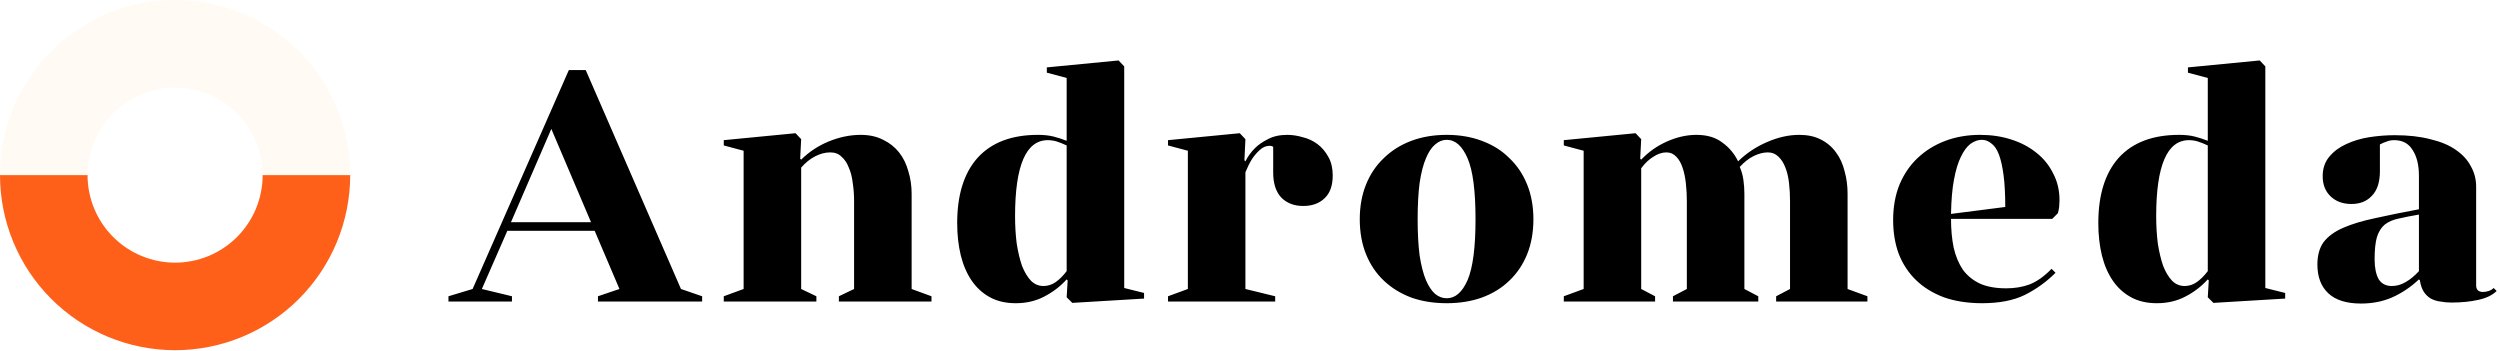
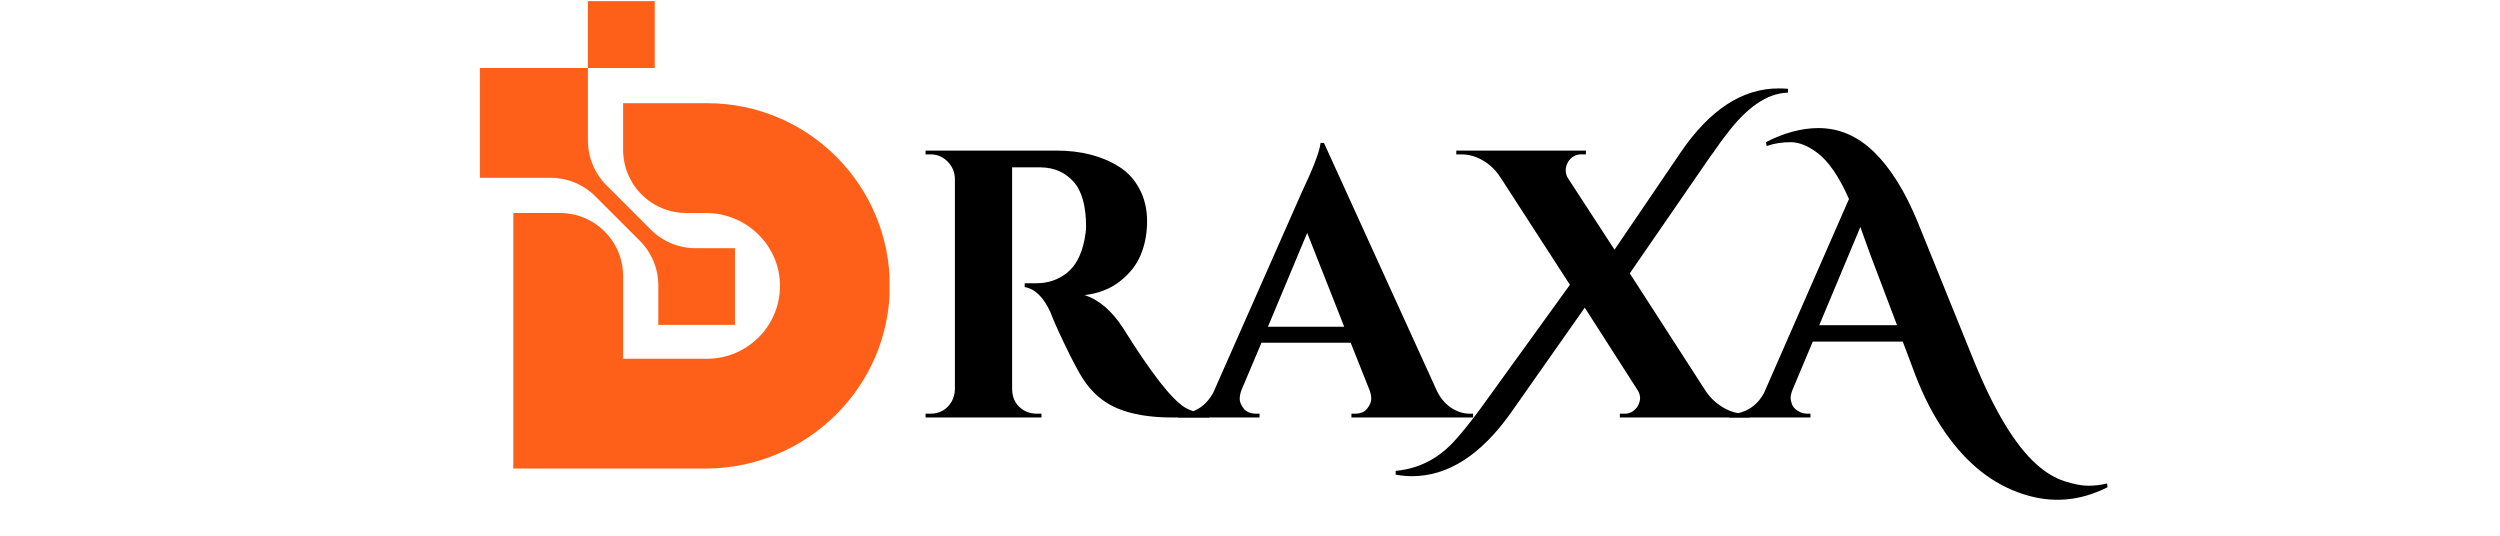
- <svg xmlns="http://www.w3.org/2000/svg" width="257" height="36" viewBox="0 0 257 36" fill="none">
-   <path d="M36 18C36 20.364 35.534 22.704 34.63 24.888C33.725 27.072 32.399 29.056 30.728 30.728C29.056 32.399 27.072 33.725 24.888 34.63C22.704 35.534 20.364 36 18 36C15.636 36 13.296 35.534 11.112 34.63C8.928 33.725 6.944 32.399 5.272 30.728C3.601 29.056 2.275 27.072 1.37 24.888C0.466 22.704 -2.06649e-07 20.364 0 18L9 18C9 19.182 9.233 20.352 9.685 21.444C10.137 22.536 10.8 23.528 11.636 24.364C12.472 25.2 13.464 25.863 14.556 26.315C15.648 26.767 16.818 27 18 27C19.182 27 20.352 26.767 21.444 26.315C22.536 25.863 23.528 25.2 24.364 24.364C25.2 23.528 25.863 22.536 26.315 21.444C26.767 20.352 27 19.182 27 18H36Z" fill="#FE6019" />
-   <path d="M-1.57361e-06 18C-1.78026e-06 15.636 0.466 13.296 1.37 11.112C2.275 8.928 3.601 6.944 5.272 5.272C6.944 3.601 8.928 2.275 11.112 1.37C13.296 0.466 15.636 1.78026e-06 18 1.57361e-06C20.364 1.36696e-06 22.704 0.466 24.888 1.37C27.072 2.275 29.056 3.601 30.728 5.272C32.399 6.944 33.725 8.928 34.63 11.112C35.534 13.296 36 15.636 36 18L27 18C27 16.818 26.767 15.648 26.315 14.556C25.863 13.464 25.2 12.472 24.364 11.636C23.528 10.8 22.536 10.137 21.444 9.685C20.352 9.233 19.182 9 18 9C16.818 9 15.648 9.233 14.556 9.685C13.464 10.137 12.472 10.8 11.636 11.636C10.8 12.472 10.137 13.464 9.685 14.556C9.233 15.648 9 16.818 9 18L-1.57361e-06 18Z" fill="#FFFAF3" />
-   <path d="M70.004 29.708L72.18 30.456V31H61.47V30.456L63.68 29.708L61.13 23.724H52.154L49.536 29.708L52.63 30.456V31H46.102V30.456L48.584 29.708L58.478 7.2H60.212L70.004 29.708ZM52.528 22.84H60.756L56.676 13.252L52.528 22.84ZM82.36 29.708L83.924 30.456V31H74.404V30.456L76.444 29.708V15.496L74.404 14.952V14.408L81.782 13.694L82.36 14.306L82.258 16.312L82.36 16.414C83.153 15.621 84.094 14.997 85.182 14.544C86.293 14.091 87.392 13.864 88.48 13.864C89.364 13.864 90.135 14.034 90.792 14.374C91.449 14.691 91.993 15.122 92.424 15.666C92.855 16.21 93.172 16.856 93.376 17.604C93.603 18.329 93.716 19.1 93.716 19.916V29.708L95.756 30.456V31H86.236V30.456L87.8 29.708V20.664C87.8 20.029 87.755 19.417 87.664 18.828C87.596 18.216 87.46 17.683 87.256 17.23C87.075 16.754 86.825 16.38 86.508 16.108C86.213 15.813 85.828 15.666 85.352 15.666C84.831 15.666 84.309 15.802 83.788 16.074C83.267 16.346 82.791 16.731 82.36 17.23V29.708ZM117.609 30.116V30.694L110.231 31.136L109.653 30.558L109.755 28.824L109.653 28.722C108.996 29.447 108.225 30.037 107.341 30.49C106.48 30.943 105.505 31.17 104.417 31.17C103.397 31.17 102.513 30.966 101.765 30.558C101.017 30.15 100.394 29.583 99.895 28.858C99.397 28.133 99.023 27.271 98.773 26.274C98.524 25.254 98.399 24.143 98.399 22.942C98.399 20.018 99.102 17.774 100.507 16.21C101.935 14.646 103.998 13.864 106.695 13.864C107.307 13.864 107.84 13.921 108.293 14.034C108.747 14.147 109.2 14.295 109.653 14.476V8.016L107.613 7.472V6.928L114.991 6.214L115.569 6.826V29.606L117.609 30.116ZM109.653 14.952C109.268 14.771 108.928 14.635 108.633 14.544C108.339 14.453 108.033 14.408 107.715 14.408C105.471 14.408 104.349 17.015 104.349 22.228C104.349 23.225 104.406 24.166 104.519 25.05C104.655 25.911 104.837 26.671 105.063 27.328C105.313 27.963 105.619 28.473 105.981 28.858C106.344 29.221 106.775 29.402 107.273 29.402C107.727 29.402 108.146 29.266 108.531 28.994C108.917 28.722 109.291 28.348 109.653 27.872V14.952ZM122.112 15.496L120.072 14.952V14.408L127.45 13.694L128.028 14.306L127.926 16.482L128.028 16.584C128.277 16.085 128.606 15.632 129.014 15.224C129.354 14.884 129.796 14.578 130.34 14.306C130.884 14.011 131.552 13.864 132.346 13.864C132.844 13.864 133.366 13.943 133.91 14.102C134.476 14.238 134.986 14.476 135.44 14.816C135.893 15.156 136.267 15.598 136.562 16.142C136.856 16.663 137.004 17.298 137.004 18.046C137.004 19.089 136.72 19.871 136.154 20.392C135.61 20.913 134.884 21.174 133.978 21.174C133.026 21.174 132.266 20.879 131.7 20.29C131.156 19.701 130.884 18.851 130.884 17.74V15.088C130.77 15.02 130.657 14.986 130.544 14.986C130.158 14.986 129.807 15.133 129.49 15.428C129.195 15.7 128.934 16.006 128.708 16.346C128.458 16.754 128.232 17.207 128.028 17.706V29.708L131.088 30.456V31H120.072V30.456L122.112 29.708V15.496ZM139.784 22.534C139.784 21.219 139.999 20.029 140.43 18.964C140.86 17.899 141.472 16.992 142.266 16.244C143.059 15.473 144 14.884 145.088 14.476C146.176 14.068 147.388 13.864 148.726 13.864C150.04 13.864 151.242 14.068 152.33 14.476C153.44 14.884 154.381 15.473 155.152 16.244C155.945 16.992 156.557 17.899 156.988 18.964C157.418 20.029 157.634 21.219 157.634 22.534C157.634 23.871 157.418 25.073 156.988 26.138C156.557 27.203 155.945 28.11 155.152 28.858C154.381 29.606 153.44 30.184 152.33 30.592C151.242 30.977 150.04 31.17 148.726 31.17C147.388 31.17 146.176 30.977 145.088 30.592C144 30.184 143.059 29.606 142.266 28.858C141.472 28.11 140.86 27.203 140.43 26.138C139.999 25.073 139.784 23.871 139.784 22.534ZM145.734 22.534C145.734 23.985 145.802 25.231 145.938 26.274C146.096 27.294 146.312 28.133 146.584 28.79C146.856 29.425 147.173 29.901 147.536 30.218C147.898 30.513 148.295 30.66 148.726 30.66C149.61 30.66 150.324 30.037 150.868 28.79C151.412 27.521 151.684 25.435 151.684 22.534C151.684 19.61 151.412 17.525 150.868 16.278C150.324 15.009 149.61 14.374 148.726 14.374C148.295 14.374 147.898 14.533 147.536 14.85C147.173 15.145 146.856 15.621 146.584 16.278C146.312 16.913 146.096 17.751 145.938 18.794C145.802 19.837 145.734 21.083 145.734 22.534ZM168.715 29.708L170.143 30.456V31H160.759V30.456L162.799 29.708V15.496L160.759 14.952V14.408L168.137 13.694L168.715 14.306L168.613 16.312L168.715 16.414C169.463 15.621 170.347 14.997 171.367 14.544C172.387 14.091 173.395 13.864 174.393 13.864C175.481 13.864 176.365 14.125 177.045 14.646C177.747 15.145 178.291 15.791 178.677 16.584C179.538 15.745 180.524 15.088 181.635 14.612C182.768 14.113 183.879 13.864 184.967 13.864C185.828 13.864 186.565 14.023 187.177 14.34C187.811 14.657 188.333 15.099 188.741 15.666C189.149 16.21 189.443 16.856 189.625 17.604C189.829 18.329 189.931 19.1 189.931 19.916V29.708L191.971 30.456V31H182.587V30.456L184.015 29.708V20.664C184.015 20.029 183.981 19.417 183.913 18.828C183.845 18.216 183.72 17.683 183.539 17.23C183.357 16.754 183.119 16.38 182.825 16.108C182.53 15.813 182.167 15.666 181.737 15.666C181.283 15.666 180.796 15.791 180.275 16.04C179.776 16.289 179.3 16.663 178.847 17.162C179.028 17.57 179.153 18.012 179.221 18.488C179.289 18.964 179.323 19.44 179.323 19.916V29.708L180.751 30.456V31H171.979V30.456L173.407 29.708V20.664C173.407 20.029 173.373 19.417 173.305 18.828C173.237 18.216 173.123 17.683 172.965 17.23C172.806 16.754 172.591 16.38 172.319 16.108C172.047 15.813 171.707 15.666 171.299 15.666C170.868 15.666 170.426 15.813 169.973 16.108C169.519 16.38 169.1 16.777 168.715 17.298V29.708ZM200.565 22.5C200.565 23.588 200.656 24.574 200.837 25.458C201.041 26.342 201.359 27.101 201.789 27.736C202.243 28.348 202.832 28.824 203.557 29.164C204.283 29.481 205.178 29.64 206.243 29.64C207.127 29.64 207.932 29.504 208.657 29.232C209.405 28.937 210.153 28.405 210.901 27.634L211.309 28.042C210.38 28.971 209.326 29.731 208.147 30.32C206.991 30.887 205.529 31.17 203.761 31.17C202.288 31.17 200.973 30.966 199.817 30.558C198.684 30.127 197.732 29.538 196.961 28.79C196.191 28.042 195.601 27.147 195.193 26.104C194.808 25.061 194.615 23.905 194.615 22.636C194.615 21.276 194.831 20.063 195.261 18.998C195.715 17.91 196.338 16.992 197.131 16.244C197.947 15.473 198.899 14.884 199.987 14.476C201.075 14.068 202.265 13.864 203.557 13.864C204.713 13.864 205.779 14.023 206.753 14.34C207.751 14.657 208.612 15.111 209.337 15.7C210.085 16.289 210.663 17.003 211.071 17.842C211.502 18.658 211.717 19.576 211.717 20.596C211.717 20.777 211.706 20.993 211.683 21.242C211.661 21.469 211.615 21.695 211.547 21.922L210.969 22.5H200.565ZM203.727 14.374C203.342 14.374 202.957 14.51 202.571 14.782C202.209 15.054 201.88 15.496 201.585 16.108C201.291 16.697 201.053 17.479 200.871 18.454C200.69 19.406 200.588 20.585 200.565 21.99L206.141 21.276C206.141 20.007 206.085 18.93 205.971 18.046C205.858 17.162 205.699 16.448 205.495 15.904C205.291 15.36 205.031 14.975 204.713 14.748C204.419 14.499 204.09 14.374 203.727 14.374ZM234.916 30.116V30.694L227.538 31.136L226.96 30.558L227.062 28.824L226.96 28.722C226.303 29.447 225.532 30.037 224.648 30.49C223.787 30.943 222.812 31.17 221.724 31.17C220.704 31.17 219.82 30.966 219.072 30.558C218.324 30.15 217.701 29.583 217.202 28.858C216.703 28.133 216.329 27.271 216.08 26.274C215.831 25.254 215.706 24.143 215.706 22.942C215.706 20.018 216.409 17.774 217.814 16.21C219.242 14.646 221.305 13.864 224.002 13.864C224.614 13.864 225.147 13.921 225.6 14.034C226.053 14.147 226.507 14.295 226.96 14.476V8.016L224.92 7.472V6.928L232.298 6.214L232.876 6.826V29.606L234.916 30.116ZM226.96 14.952C226.575 14.771 226.235 14.635 225.94 14.544C225.645 14.453 225.339 14.408 225.022 14.408C222.778 14.408 221.656 17.015 221.656 22.228C221.656 23.225 221.713 24.166 221.826 25.05C221.962 25.911 222.143 26.671 222.37 27.328C222.619 27.963 222.925 28.473 223.288 28.858C223.651 29.221 224.081 29.402 224.58 29.402C225.033 29.402 225.453 29.266 225.838 28.994C226.223 28.722 226.597 28.348 226.96 27.872V14.952ZM248.666 28.722C247.85 29.493 246.944 30.105 245.946 30.558C244.972 30.989 243.895 31.204 242.716 31.204C241.22 31.204 240.098 30.853 239.35 30.15C238.602 29.447 238.228 28.461 238.228 27.192C238.228 26.24 238.444 25.469 238.874 24.88C239.328 24.291 239.996 23.803 240.88 23.418C241.764 23.033 242.852 22.704 244.144 22.432C245.459 22.137 246.966 21.831 248.666 21.514V18.08C248.666 16.969 248.451 16.085 248.02 15.428C247.612 14.748 246.978 14.408 246.116 14.408C245.844 14.408 245.595 14.453 245.368 14.544C245.142 14.612 244.904 14.714 244.654 14.85V17.604C244.654 18.715 244.382 19.553 243.838 20.12C243.317 20.687 242.614 20.97 241.73 20.97C240.846 20.97 240.132 20.709 239.588 20.188C239.044 19.667 238.772 18.975 238.772 18.114C238.772 17.321 238.999 16.652 239.452 16.108C239.906 15.564 240.484 15.133 241.186 14.816C241.912 14.476 242.705 14.238 243.566 14.102C244.45 13.966 245.323 13.898 246.184 13.898C247.567 13.898 248.78 14.034 249.822 14.306C250.888 14.555 251.76 14.918 252.44 15.394C253.143 15.87 253.664 16.437 254.004 17.094C254.367 17.729 254.548 18.431 254.548 19.202V29.334C254.548 29.787 254.786 30.014 255.262 30.014C255.444 30.014 255.636 29.98 255.84 29.912C256.044 29.844 256.214 29.742 256.35 29.606L256.656 29.912C256.226 30.343 255.591 30.649 254.752 30.83C253.936 31.011 253.03 31.102 252.032 31.102C251.624 31.102 251.239 31.068 250.876 31C250.514 30.955 250.185 30.853 249.89 30.694C249.618 30.535 249.38 30.309 249.176 30.014C248.972 29.697 248.836 29.3 248.768 28.824L248.666 28.722ZM248.666 22.058C247.873 22.194 247.182 22.33 246.592 22.466C246.026 22.579 245.55 22.783 245.164 23.078C244.802 23.373 244.53 23.803 244.348 24.37C244.19 24.914 244.11 25.673 244.11 26.648C244.11 27.509 244.246 28.189 244.518 28.688C244.813 29.164 245.266 29.402 245.878 29.402C246.377 29.402 246.853 29.266 247.306 28.994C247.782 28.722 248.236 28.348 248.666 27.872V22.058Z" fill="black" />
+ <svg xmlns="http://www.w3.org/2000/svg" width="1400" zoomAndPan="magnify" viewBox="0 0 1050 225" height="300" preserveAspectRatio="xMidYMid meet" version="1.0">
+   <defs>
+     <g />
+     <clipPath id="ae3183c2fc">
+       <path d="M 201.559 0.48 L 373.594 0.48 L 373.594 196.98 L 201.559 196.98 Z M 201.559 0.48 " clip-rule="nonzero" />
+     </clipPath>
+     <clipPath id="73c522e2c0">
+       <rect x="0" width="507" y="0" height="206" />
+     </clipPath>
+   </defs>
+   <g clip-path="url(#ae3183c2fc)">
+     <path fill="#fe6019" d="M 308.691 104.25 L 308.691 136.445 L 276.496 136.445 L 276.496 119.891 C 276.496 112.859 273.703 106.117 268.734 101.145 L 250.023 82.438 C 245.051 77.465 238.309 74.672 231.277 74.672 L 200.812 74.672 L 200.812 102.734 L 172.738 102.734 L 172.738 74.66 L 200.797 74.66 L 200.797 28.555 L 246.918 28.555 L 246.918 59.035 C 246.918 66.066 249.711 72.809 254.684 77.777 L 273.391 96.488 C 278.363 101.457 285.105 104.25 292.137 104.25 Z M 274.992 0.48 L 246.918 0.48 L 246.918 28.555 L 274.992 28.555 Z M 172.723 0.48 L 172.723 28.555 L 200.797 28.555 L 200.797 0.48 Z M 296.988 43.344 L 261.707 43.344 L 261.707 62.953 C 261.707 69.984 264.5 76.727 269.473 81.699 C 274.441 86.668 281.184 89.461 288.215 89.461 L 296.523 89.461 C 313.32 89.461 327.336 102.801 327.59 119.598 C 327.844 136.688 314.023 150.668 296.988 150.668 L 261.707 150.668 L 261.707 115.973 C 261.707 108.941 258.914 102.199 253.941 97.227 C 248.973 92.254 242.23 89.461 235.199 89.461 L 215.59 89.461 L 215.59 196.789 L 296.254 196.789 C 338.723 196.789 373.676 162.598 373.711 120.129 C 373.746 77.734 339.383 43.344 296.988 43.344 Z M 296.988 43.344 " fill-opacity="1" fill-rule="nonzero" />
+   </g>
+   <g transform="matrix(1, 0, 0, 1, 381, 19)">
+     <g clip-path="url(#73c522e2c0)">
+       <g fill="#000000" fill-opacity="1">
+         <g transform="translate(0.529305, 156.3397)">
+           <g>
+             <path d="M 50.922 -105.047 L 44.031 -105.047 C 43.82 -105.047 43.664 -105.047 43.562 -105.047 L 43.562 -11.688 C 43.664 -7.738 45.375 -4.801 48.688 -2.875 C 50.281 -2.02 51.988 -1.594 53.812 -1.594 L 55.891 -1.594 L 55.891 0 L 7.203 0 L 7.203 -1.594 L 9.281 -1.594 C 13.125 -1.594 16.062 -3.25 18.094 -6.562 C 18.945 -8.062 19.426 -9.719 19.531 -11.531 L 19.531 -100.406 C 19.426 -103.188 18.383 -105.562 16.406 -107.531 C 14.438 -109.508 12.062 -110.5 9.281 -110.5 L 7.203 -110.5 L 7.203 -112.094 L 62.141 -112.094 C 72.492 -112.094 81.242 -109.852 88.391 -105.375 C 92.023 -103.133 94.91 -100.008 97.047 -96 C 99.18 -92 100.25 -87.461 100.25 -82.391 C 100.25 -77.316 99.367 -72.645 97.609 -68.375 C 95.848 -64.102 92.91 -60.363 88.797 -57.156 C 84.68 -53.957 79.742 -52.039 73.984 -51.406 C 80.172 -49.375 85.613 -44.676 90.312 -37.312 C 101.844 -18.844 110.383 -7.848 115.938 -4.328 C 118.719 -2.617 122.188 -1.707 126.344 -1.594 L 126.344 0 L 110.656 0 C 101.582 0 94.004 -1.254 87.922 -3.766 C 81.836 -6.273 76.875 -10.57 73.031 -16.656 C 71.102 -19.75 68.645 -24.414 65.656 -30.656 C 62.664 -36.906 60.691 -41.363 59.734 -44.031 C 56.848 -50.438 53.219 -54.016 48.844 -54.766 L 48.844 -56.375 L 53.812 -56.375 C 58.613 -56.375 62.852 -57.812 66.531 -60.688 C 70.219 -63.57 72.703 -68.27 73.984 -74.781 C 74.41 -77.031 74.625 -78.789 74.625 -80.062 C 74.625 -88.82 72.863 -95.148 69.344 -99.047 C 65.82 -102.941 61.285 -104.941 55.734 -105.047 C 54.66 -105.047 53.055 -105.047 50.922 -105.047 Z M 50.922 -105.047 " />
+           </g>
+         </g>
+       </g>
+       <g fill="#000000" fill-opacity="1">
+         <g transform="translate(118.0679, 156.3397)">
+           <g>
+             <path d="M 118.188 -1.594 L 119.625 -1.594 L 119.625 0 L 68.531 0 L 68.531 -1.594 L 69.984 -1.594 C 72.328 -1.594 74.055 -2.312 75.172 -3.75 C 76.297 -5.195 76.859 -6.562 76.859 -7.844 C 76.859 -9.125 76.594 -10.406 76.062 -11.688 L 68.219 -31.391 L 30.75 -31.391 L 22.422 -11.688 C 21.879 -10.301 21.609 -8.992 21.609 -7.766 C 21.609 -6.535 22.172 -5.195 23.297 -3.75 C 24.422 -2.312 26.207 -1.594 28.656 -1.594 L 29.938 -1.594 L 29.938 0 L -4.328 0 L -4.328 -1.594 L -2.891 -1.594 C -0.43 -1.594 2.02 -2.336 4.469 -3.828 C 6.926 -5.328 8.957 -7.57 10.562 -10.562 L 47.562 -94.328 C 52.57 -104.891 55.238 -111.879 55.562 -115.297 L 57 -115.297 L 104.562 -10.891 C 106.164 -7.797 108.195 -5.473 110.656 -3.922 C 113.113 -2.367 115.625 -1.594 118.188 -1.594 Z M 33.469 -38.109 L 65.5 -38.109 L 49.953 -77.516 Z M 33.469 -38.109 " />
+           </g>
+         </g>
+       </g>
+       <g fill="#000000" fill-opacity="1">
+         <g transform="translate(232.7242, 156.3397)">
+           <g>
+             <path d="M 118.984 -1.594 L 121.219 -1.594 L 121.219 0 L 66.609 0 L 66.609 -1.594 L 68.703 -1.594 C 70.941 -1.594 72.754 -2.66 74.141 -4.797 C 74.785 -5.973 75.109 -7.094 75.109 -8.156 C 75.109 -9.227 74.785 -10.301 74.141 -11.375 L 51.875 -46.125 L 20.812 -1.922 C 8.219 15.797 -5.602 24.656 -20.656 24.656 C -22.906 24.656 -25.203 24.441 -27.547 24.016 L -27.547 22.422 C -18.148 21.566 -10.086 17.562 -3.359 10.406 C -0.16 6.988 3.676 2.238 8.156 -3.844 L 45.641 -55.734 L 16.328 -101.047 C 13.867 -104.785 10.613 -107.508 6.562 -109.219 C 4.426 -110.07 2.289 -110.5 0.156 -110.5 L -2.078 -110.5 L -2.078 -112.094 L 52.359 -112.094 L 52.359 -110.5 L 50.281 -110.5 C 48.039 -110.5 46.223 -109.43 44.828 -107.297 C 44.191 -106.117 43.875 -104.969 43.875 -103.844 C 43.875 -102.727 44.141 -101.691 44.672 -100.734 L 64.375 -70.469 L 92.234 -111.453 C 104.41 -129.285 118.078 -138.203 133.234 -138.203 C 134.516 -138.203 135.848 -138.148 137.234 -138.047 L 137.234 -136.438 C 128.484 -136.227 119.727 -130.195 110.969 -118.344 C 109.688 -116.738 108.43 -115.031 107.203 -113.219 C 105.984 -111.406 105.211 -110.336 104.891 -110.016 L 70.781 -60.531 L 102.812 -10.891 C 104.625 -8.223 107 -6.004 109.938 -4.234 C 112.875 -2.473 115.891 -1.594 118.984 -1.594 Z M 118.984 -1.594 " />
+           </g>
+         </g>
+       </g>
+       <g fill="#000000" fill-opacity="1">
+         <g transform="translate(349.4623, 156.3397)">
+           <g>
+             <path d="M 154.688 29.312 C 143.051 35.176 131.254 36.133 119.297 32.188 C 106.598 28.133 95.656 19.488 86.469 6.25 C 81.562 -0.801 77.348 -8.969 73.828 -18.25 L 68.703 -31.875 L 30.906 -31.875 L 22.422 -11.688 C 21.879 -10.301 21.609 -9.18 21.609 -8.328 C 21.609 -7.473 21.797 -6.535 22.172 -5.516 C 22.547 -4.504 23.348 -3.598 24.578 -2.797 C 25.805 -1.992 27.164 -1.594 28.656 -1.594 L 29.938 -1.594 L 29.938 0 L -4.328 0 L -4.328 -1.594 L -2.891 -1.594 C -0.43 -1.594 1.992 -2.312 4.391 -3.75 C 6.797 -5.195 8.801 -7.363 10.406 -10.25 L 46.109 -91.766 C 41.953 -101.16 37.523 -107.617 32.828 -111.141 C 28.879 -114.129 25.113 -115.625 21.531 -115.625 C 17.957 -115.625 14.625 -115.086 11.531 -114.016 L 11.203 -115.625 C 18.891 -119.57 26.258 -121.547 33.312 -121.547 C 42.062 -121.547 49.906 -118.129 56.844 -111.297 C 63.676 -104.566 69.707 -94.852 74.938 -82.156 L 98.156 -24.828 C 106.914 -3.148 115.883 11.742 125.062 19.859 C 128.801 23.172 132.645 25.469 136.594 26.75 C 140.539 28.031 143.875 28.672 146.594 28.672 C 149.32 28.672 151.969 28.348 154.531 27.703 Z M 33.625 -38.75 L 66.297 -38.75 L 55.078 -68.375 C 54.547 -69.875 53.801 -71.93 52.844 -74.547 C 51.883 -77.16 51.242 -79 50.922 -80.062 Z M 33.625 -38.75 " />
+           </g>
+         </g>
+       </g>
+     </g>
+   </g>
</svg>
